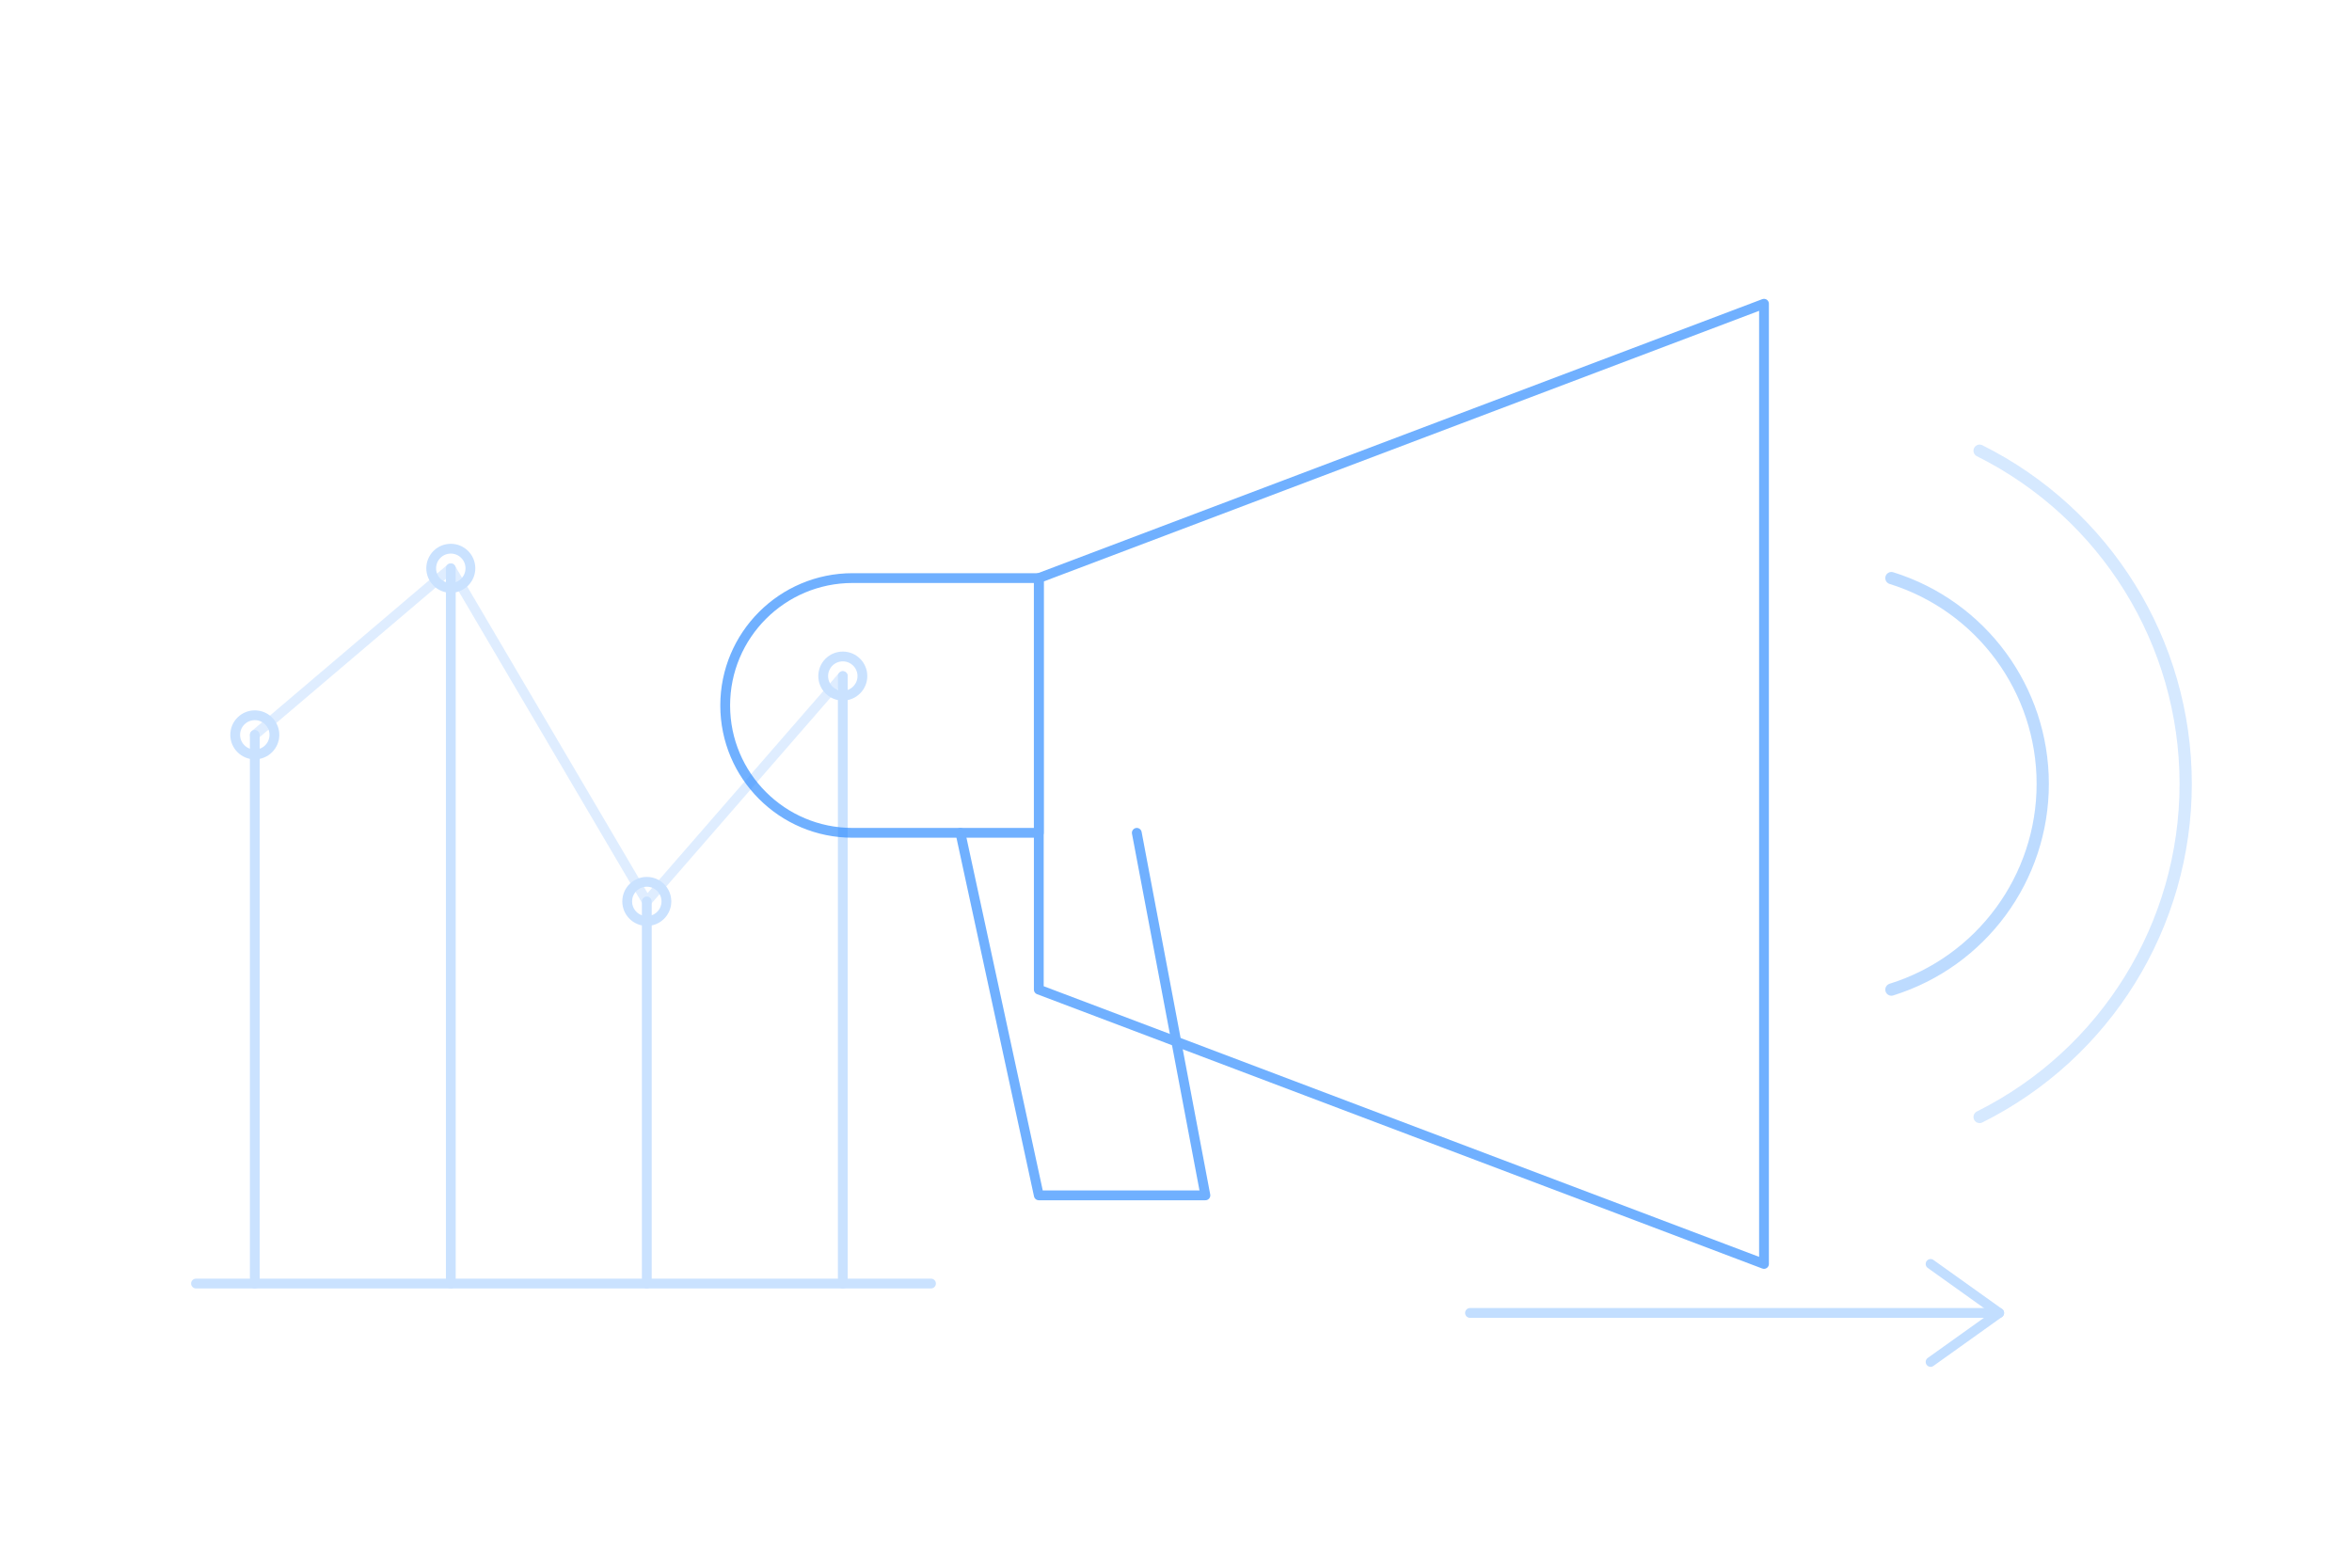
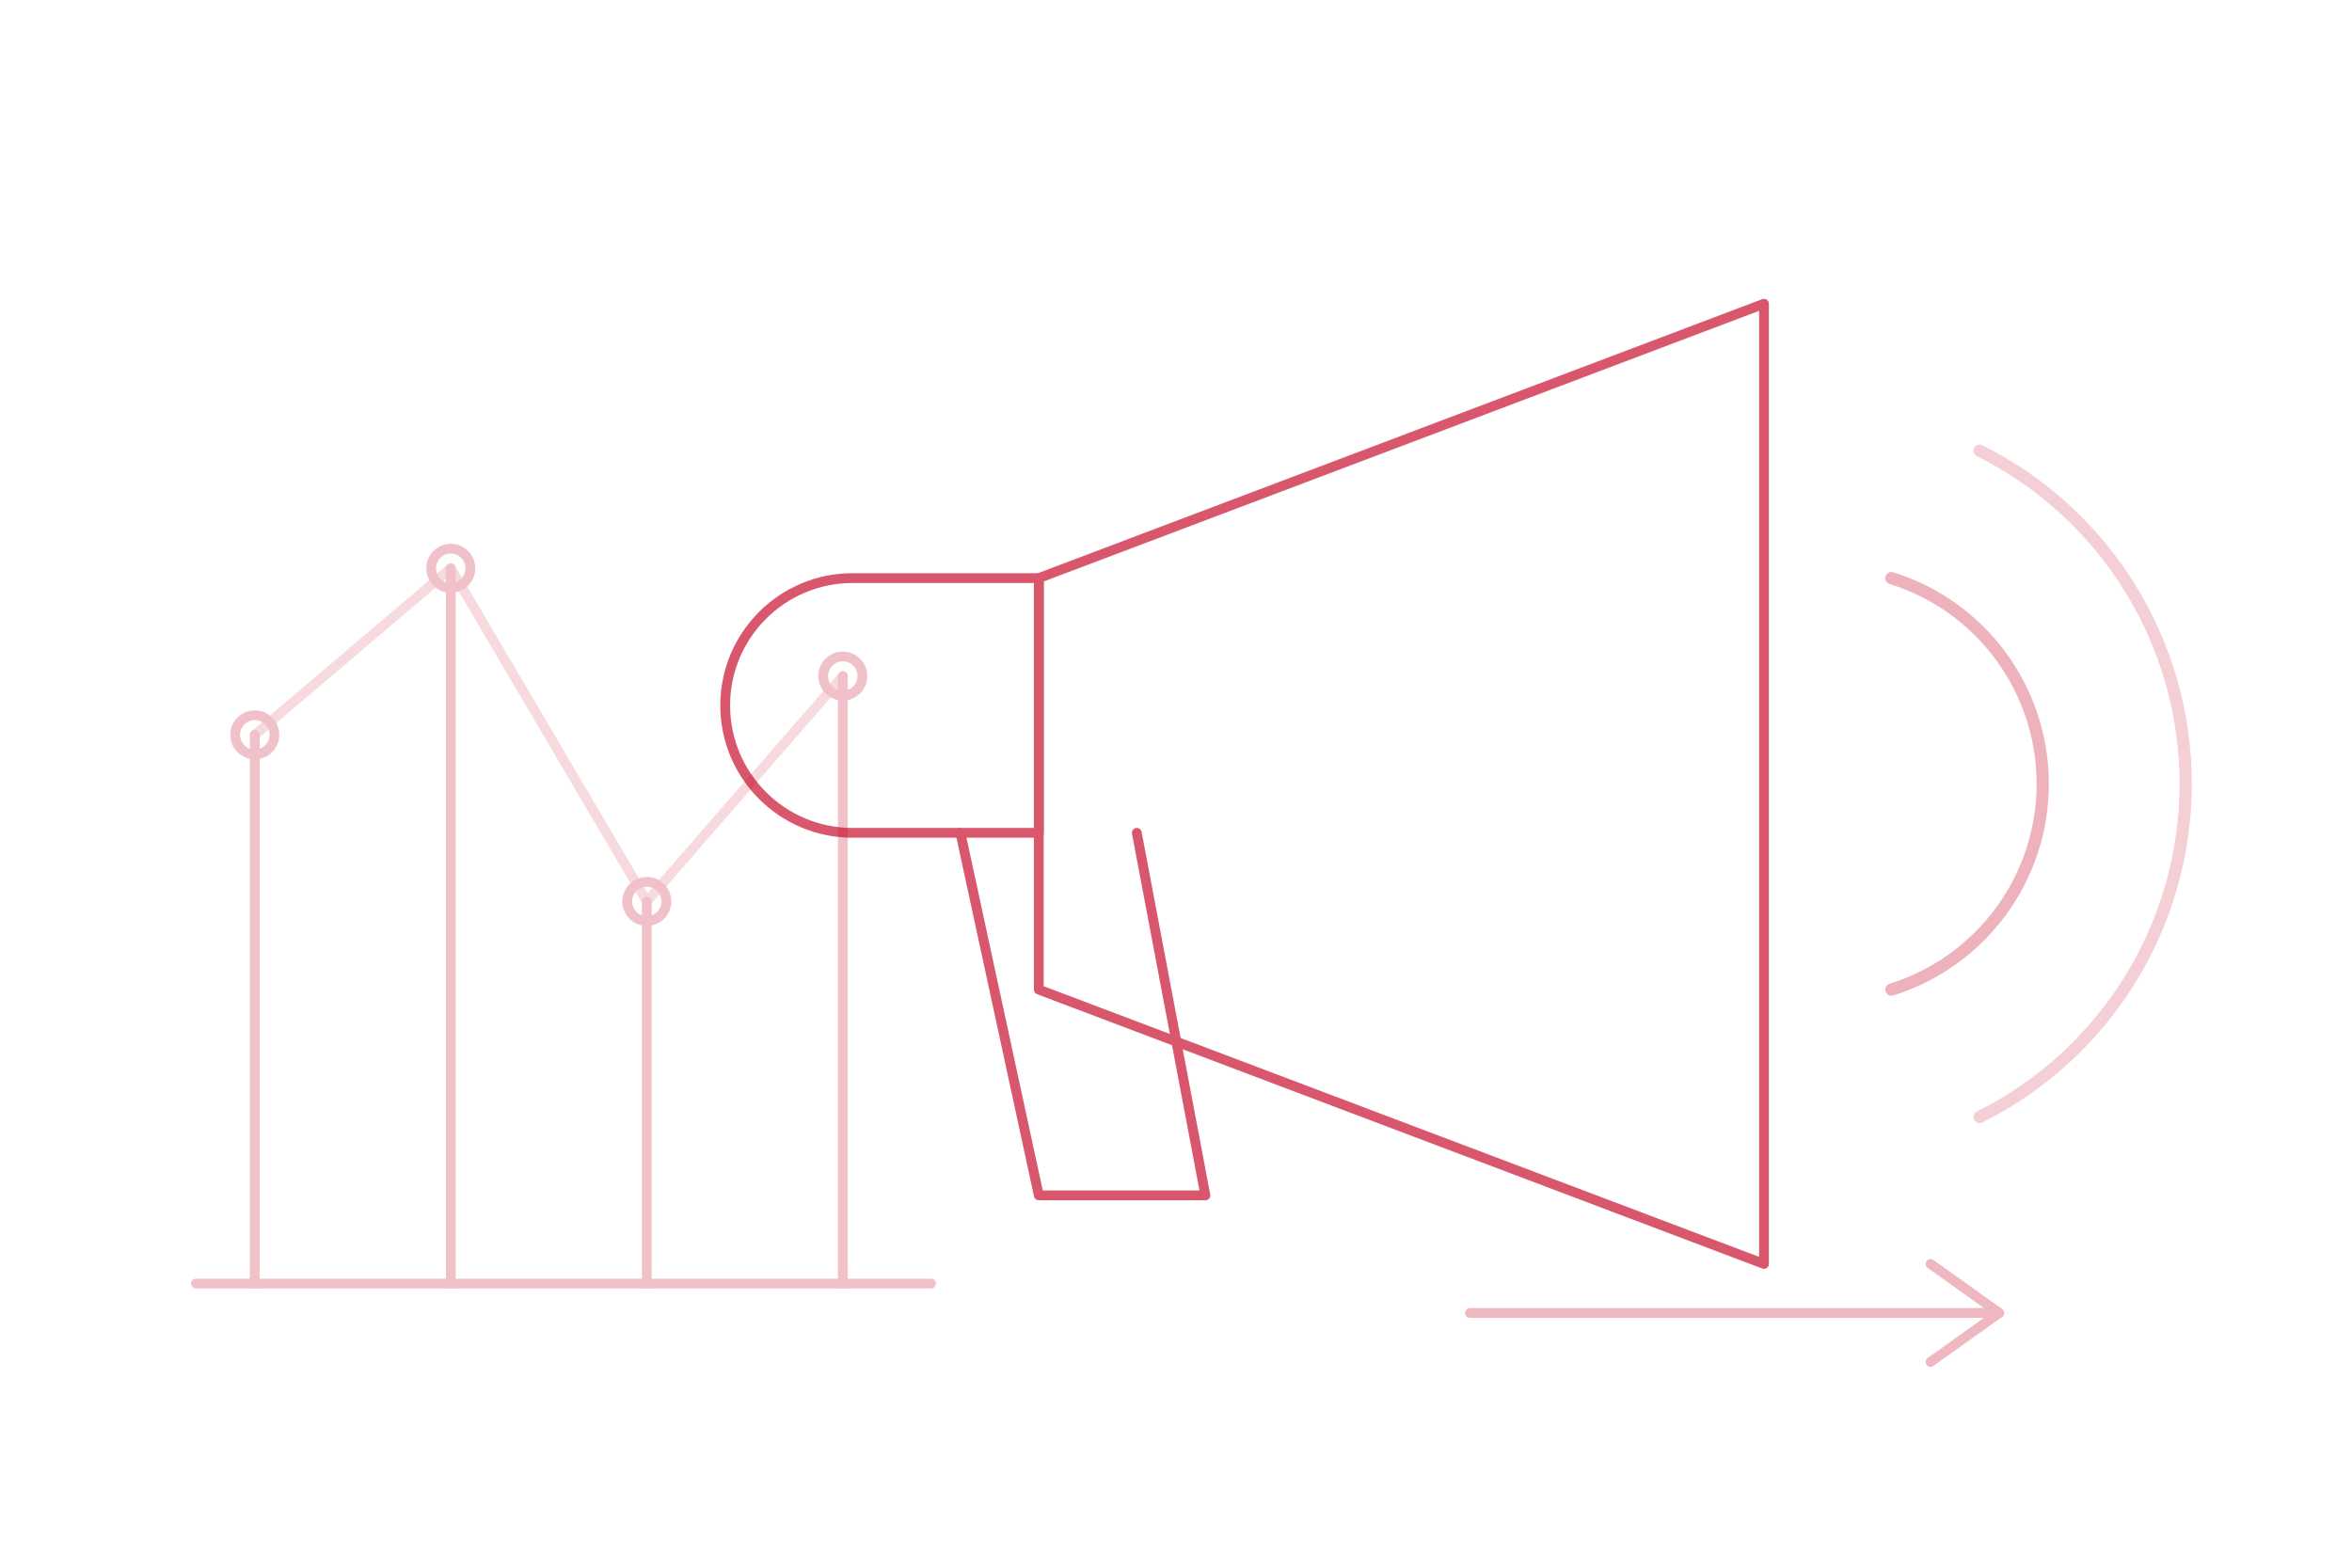
- <svg xmlns="http://www.w3.org/2000/svg" viewBox="0 0 480 320" fill="none" stroke="#338fff" stroke-width="2" stroke-linecap="round" stroke-linejoin="round">
+ <svg xmlns="http://www.w3.org/2000/svg" viewBox="0 0 480 320" fill="none" stroke="#C8102E" stroke-width="2" stroke-linecap="round" stroke-linejoin="round">
  <g opacity="0.7">
    <path d="M212 118l148-56v196l-148-56z" />
    <path d="M212 118h-38a26 26 0 000 52h38z" />
    <path d="M196 170l16 74h34l-14-74" />
  </g>
  <g opacity="0.4" stroke-width="2.5">
    <path d="M386 118a44 44 0 010 84" opacity="0.8" />
    <path d="M404 92a76 76 0 010 136" opacity="0.5" />
  </g>
  <g opacity="0.26">
    <path d="M52 262V150M92 262V116M132 262V184M172 262V138" />
    <path d="M40 262h150" />
    <path d="M52 150l40-34 40 68 40-46" opacity="0.6" />
    <circle cx="52" cy="150" r="4" />
    <circle cx="92" cy="116" r="4" />
    <circle cx="132" cy="184" r="4" />
    <circle cx="172" cy="138" r="4" />
  </g>
  <g opacity="0.3">
    <path d="M300 268h108" />
    <path d="M394 258l14 10-14 10" />
  </g>
</svg>
